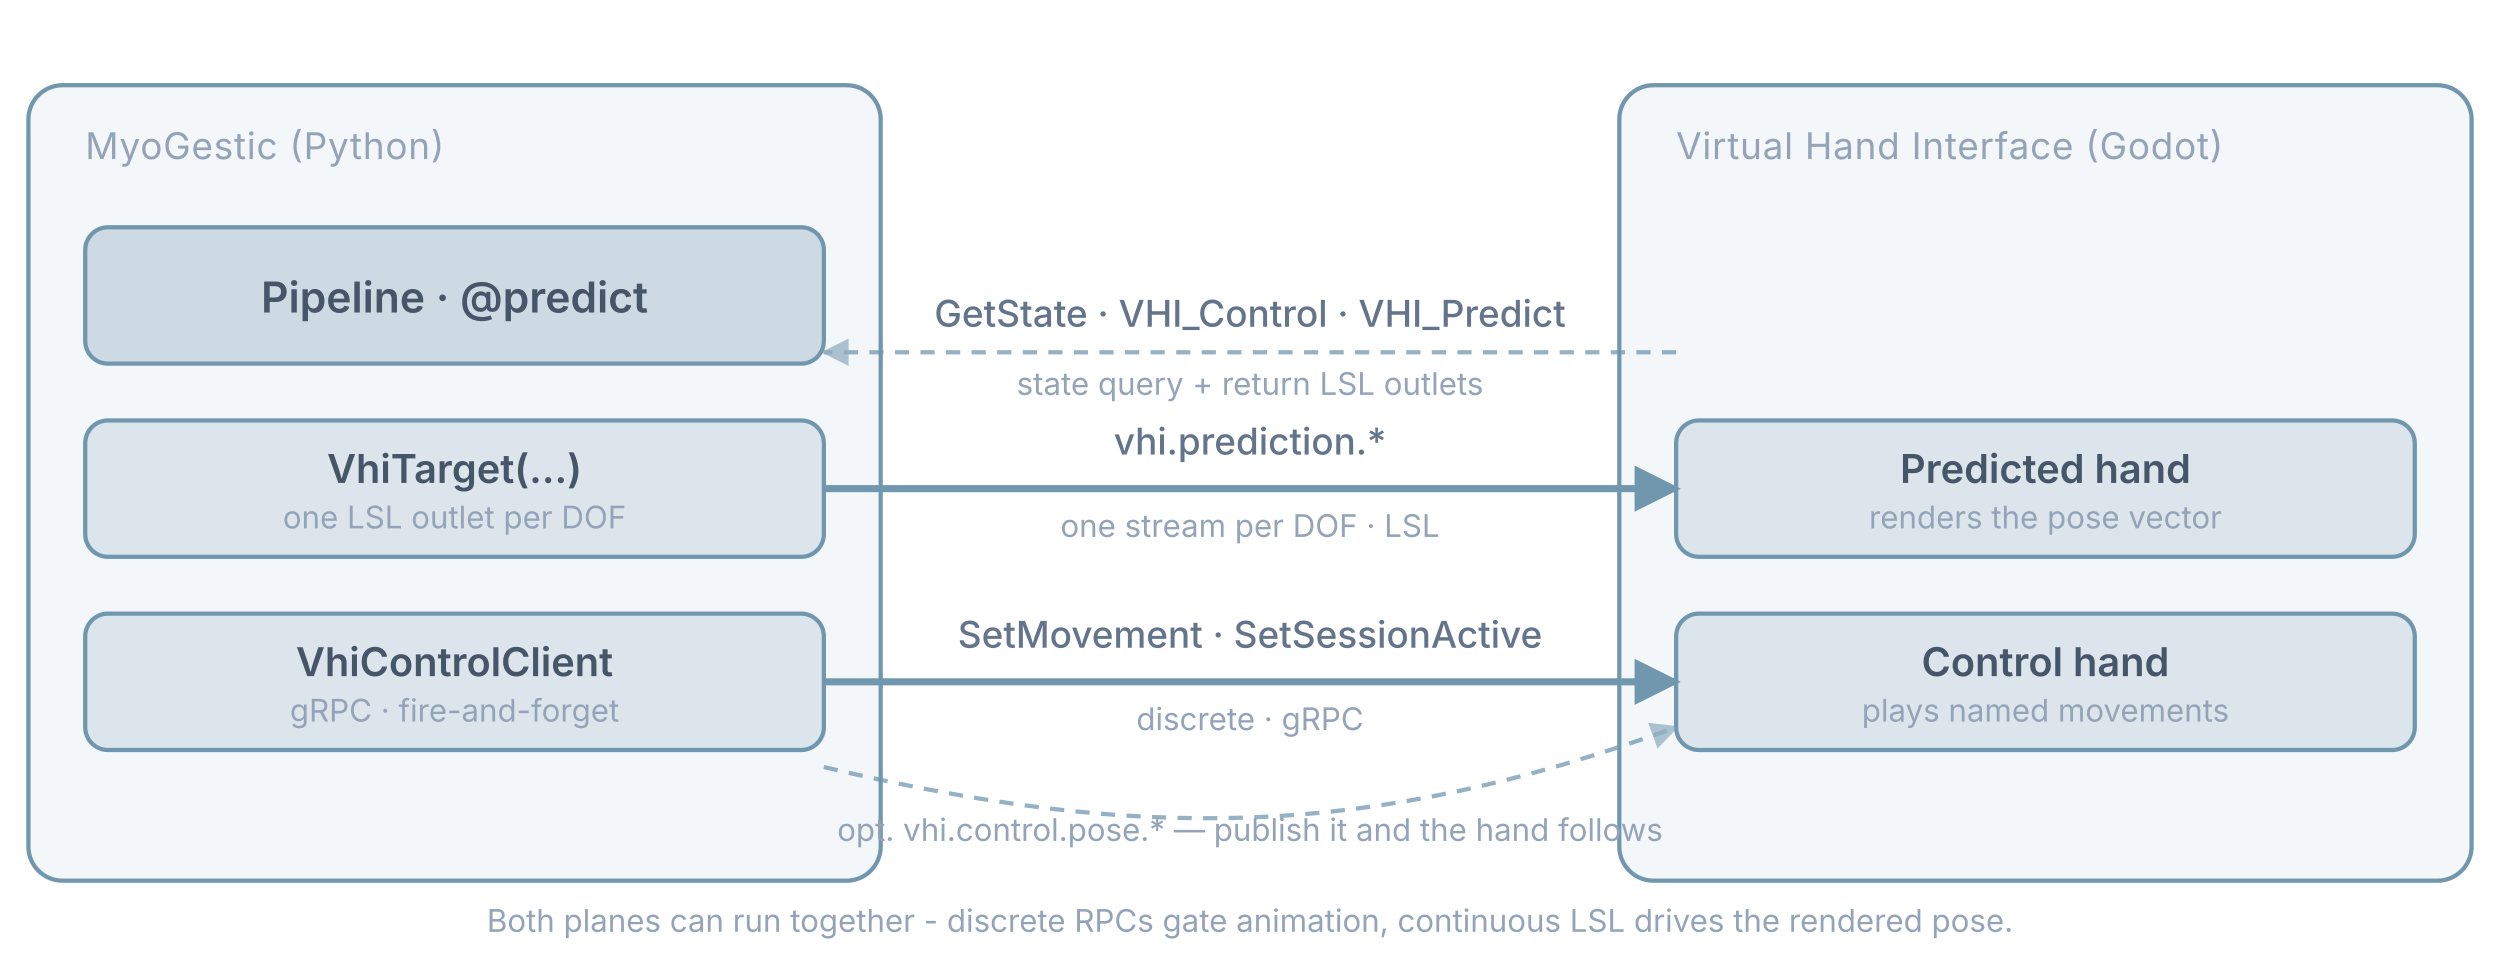
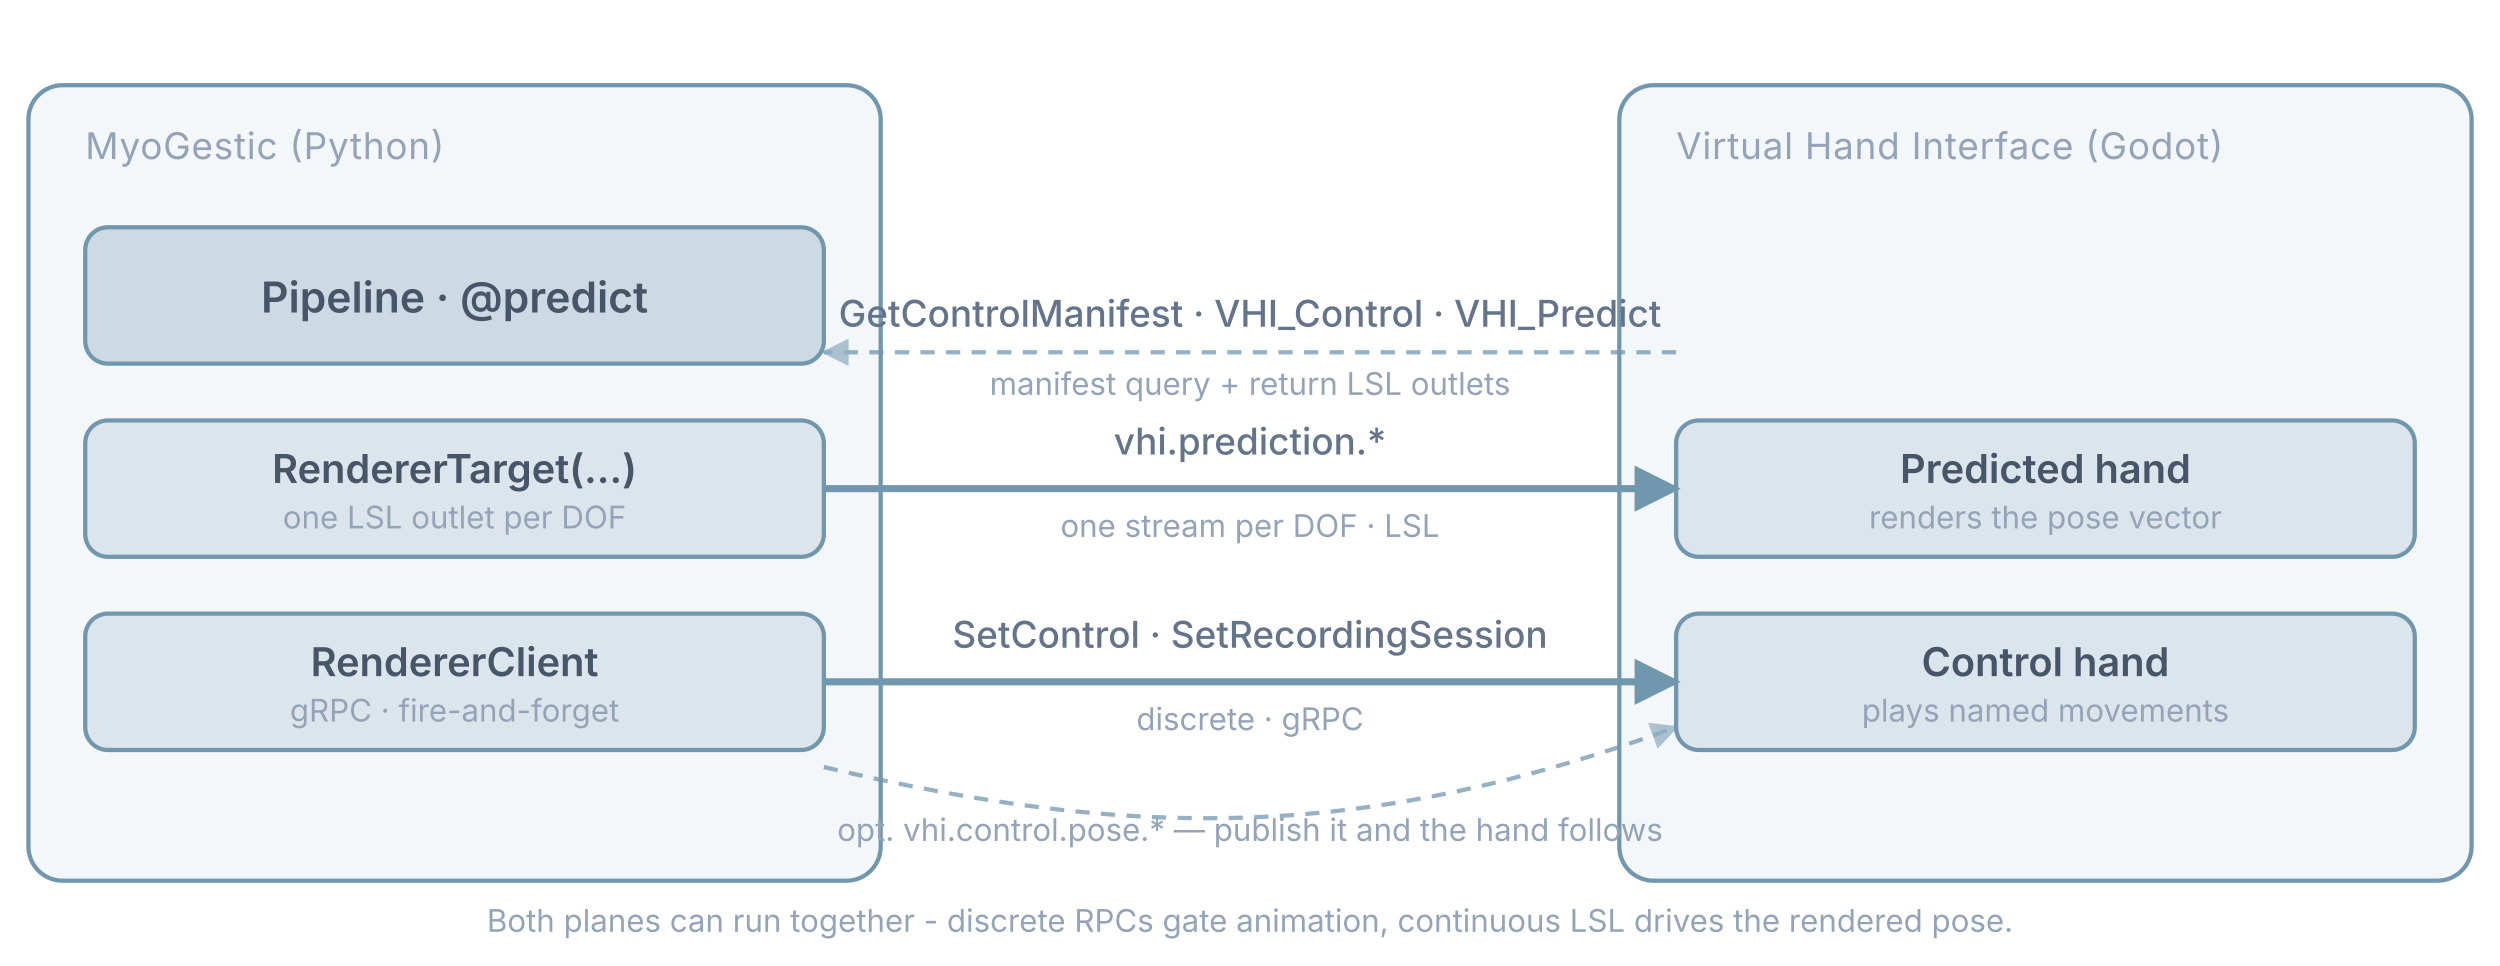
<svg xmlns="http://www.w3.org/2000/svg" viewBox="0 0 880 340" role="img" aria-labelledby="mg-vhi-title mg-vhi-desc" preserveAspectRatio="xMidYMid meet">
  <defs>
    <style>
      .text-strong { fill: #475569; font-weight: 600; }
      .text-body   { fill: #64748b; font-weight: 500; }
      .text-faint  { fill: #94a3b8; font-weight: 400; }
      @media (prefers-color-scheme: dark) {
        .text-strong { fill: #e2e8f0; }
        .text-body   { fill: #cbd5e1; }
        .text-faint  { fill: #94a3b8; }
      }
      .lane      { fill: rgba(113,151,175,0.08); stroke: #7197AF; stroke-width: 1.5; }
      .node      { fill: rgba(113,151,175,0.18); stroke: #7197AF; stroke-width: 1.5; }
      .accent    { fill: rgba(113,151,175,0.30); stroke: #7197AF; stroke-width: 1.5; }
      .edge        { stroke: #7197AF; stroke-width: 2.5; fill: none; }
      .edge-thin   { stroke: #7197AF; stroke-width: 2; fill: none; opacity: 0.85; }
      .edge-dash   { stroke: #7197AF; stroke-width: 1.5; fill: none; stroke-dasharray: 5 4; opacity: 0.75; }
      text { font-family: Inter, -apple-system, BlinkMacSystemFont, "Segoe UI", Roboto, sans-serif; }
    </style>
    <marker id="mgv-arrow" viewBox="0 0 10 10" refX="9" refY="5" markerWidth="6.5" markerHeight="6.5" orient="auto">
      <path d="M0 0 L10 5 L0 10 z" fill="#7197AF" />
    </marker>
    <marker id="mgv-arrow-faint" viewBox="0 0 10 10" refX="9" refY="5" markerWidth="6.5" markerHeight="6.5" orient="auto">
      <path d="M0 0 L10 5 L0 10 z" fill="#7197AF" opacity="0.75" />
    </marker>
  </defs>
  <rect class="lane" x="10" y="30" width="300" height="280" rx="12" />
  <text class="text-faint" x="30" y="56" font-size="13" letter-spacing="0.02em">MyoGestic (Python)</text>
  <rect class="accent" x="30" y="80" width="260" height="48" rx="8" />
  <text class="text-strong" x="160" y="110" font-size="15" text-anchor="middle">Pipeline · @predict</text>
  <rect class="node" x="30" y="148" width="260" height="48" rx="8" />
-   <text class="text-strong" x="160" y="170" font-size="14" text-anchor="middle">VhiTarget(...)</text>
+   <text class="text-strong" x="160" y="170" font-size="14" text-anchor="middle">RendererTarget(...)</text>
  <text class="text-faint" x="160" y="186" font-size="11" text-anchor="middle">one LSL outlet per DOF</text>
  <rect class="node" x="30" y="216" width="260" height="48" rx="8" />
-   <text class="text-strong" x="160" y="238" font-size="14" text-anchor="middle">VhiControlClient</text>
+   <text class="text-strong" x="160" y="238" font-size="14" text-anchor="middle">RendererClient</text>
  <text class="text-faint" x="160" y="254" font-size="11" text-anchor="middle">gRPC · fire-and-forget</text>
  <rect class="lane" x="570" y="30" width="300" height="280" rx="12" />
  <text class="text-faint" x="590" y="56" font-size="13" letter-spacing="0.02em">Virtual Hand Interface (Godot)</text>
  <rect class="node" x="590" y="148" width="260" height="48" rx="8" />
  <text class="text-strong" x="720" y="170" font-size="14" text-anchor="middle">Predicted hand</text>
  <text class="text-faint" x="720" y="186" font-size="11" text-anchor="middle">renders the pose vector</text>
  <rect class="node" x="590" y="216" width="260" height="48" rx="8" />
  <text class="text-strong" x="720" y="238" font-size="14" text-anchor="middle">Control hand</text>
  <text class="text-faint" x="720" y="254" font-size="11" text-anchor="middle">plays named movements</text>
  <path class="edge" d="M290 172 L590 172" marker-end="url(#mgv-arrow)" />
  <text class="text-body" x="440" y="160" font-size="13" text-anchor="middle">vhi.prediction.*</text>
  <text class="text-faint" x="440" y="189" font-size="11" text-anchor="middle">one stream per DOF · LSL</text>
  <path class="edge" d="M290 240 L590 240" marker-end="url(#mgv-arrow)" />
-   <text class="text-body" x="440" y="228" font-size="13" text-anchor="middle">SetMovement · SetSessionActive</text>
+   <text class="text-body" x="440" y="228" font-size="13" text-anchor="middle">SetControl · SetRecordingSession</text>
  <text class="text-faint" x="440" y="257" font-size="11" text-anchor="middle">discrete · gRPC</text>
  <path class="edge-dash" d="M290 270 C 400 296, 480 296, 590 256" marker-end="url(#mgv-arrow-faint)" />
  <text class="text-faint" x="440" y="296" font-size="11" text-anchor="middle">opt. vhi.control.pose.* — publish it and the hand follows</text>
  <path class="edge-dash" d="M590 124 L290 124" marker-end="url(#mgv-arrow-faint)" />
-   <text class="text-body" x="440" y="115" font-size="13" text-anchor="middle">GetState · VHI_Control · VHI_Predict</text>
-   <text class="text-faint" x="440" y="139" font-size="11" text-anchor="middle">state query + return LSL outlets</text>
+   <text class="text-body" x="440" y="115" font-size="13" text-anchor="middle">GetControlManifest · VHI_Control · VHI_Predict</text>
+   <text class="text-faint" x="440" y="139" font-size="11" text-anchor="middle">manifest query + return LSL outlets</text>
  <text class="text-faint" x="440" y="328" font-size="11" text-anchor="middle">
    Both planes can run together - discrete RPCs gate animation, continuous LSL drives the rendered pose.
  </text>
</svg>
